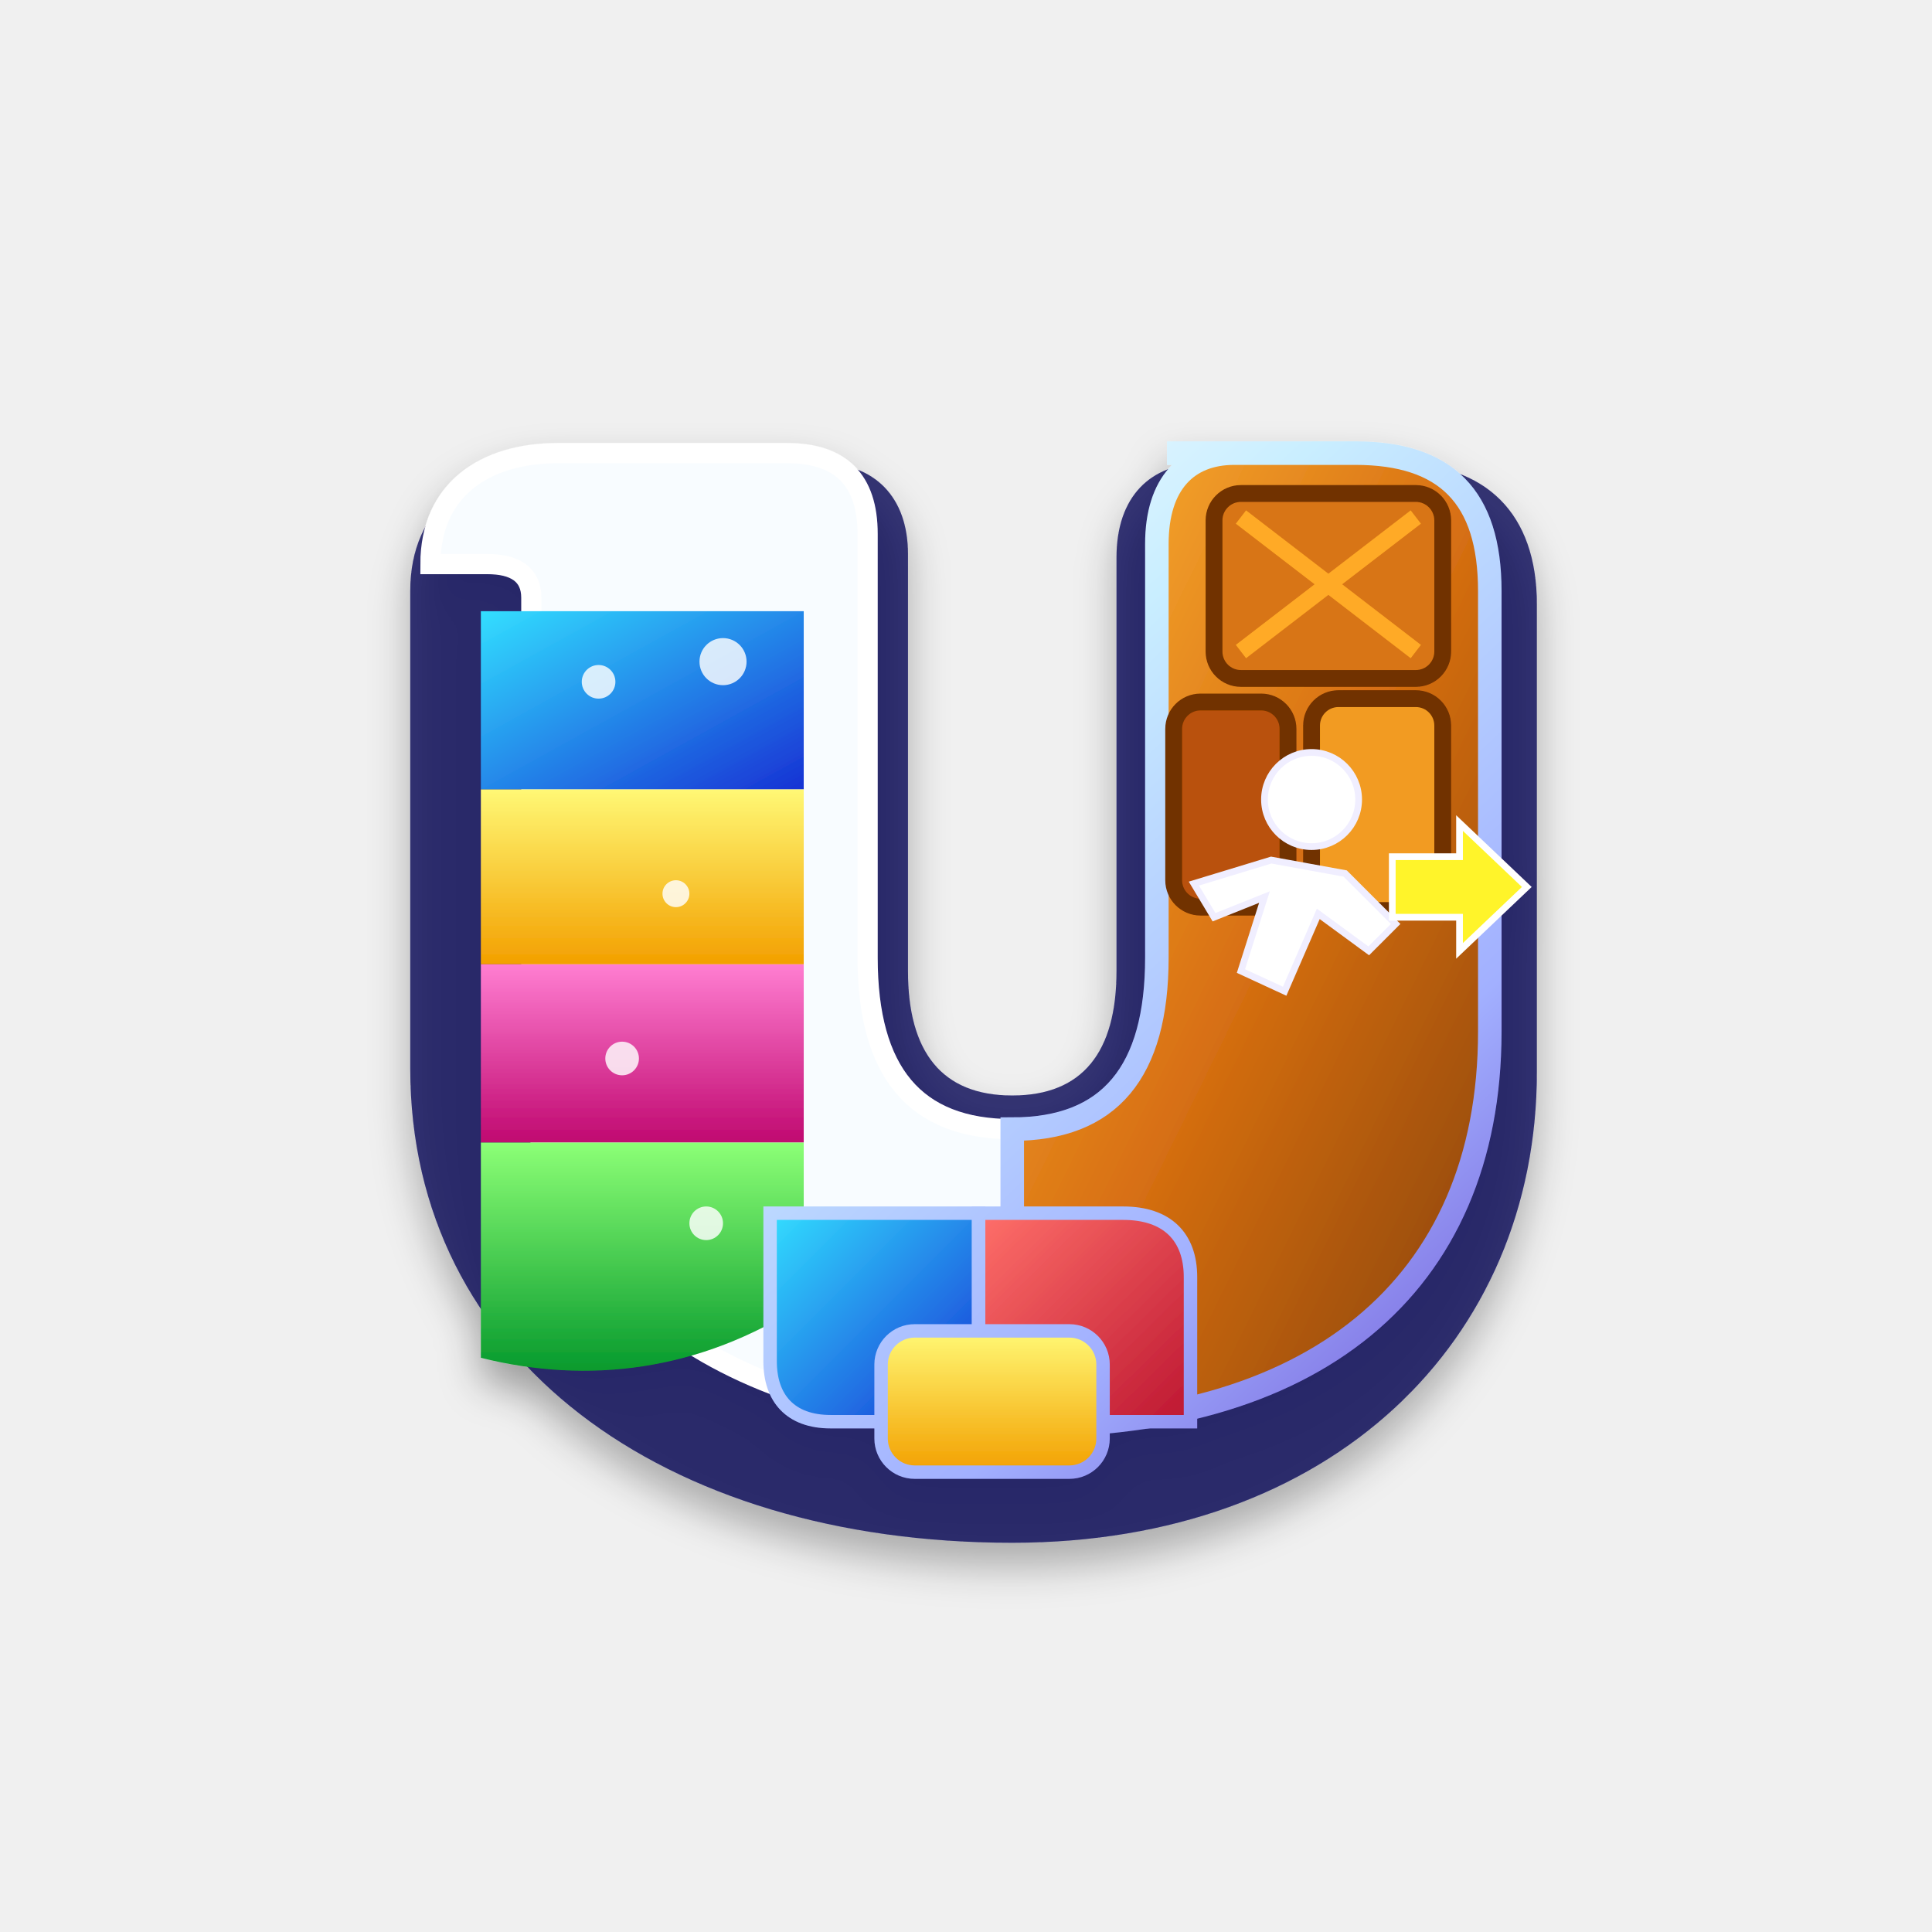
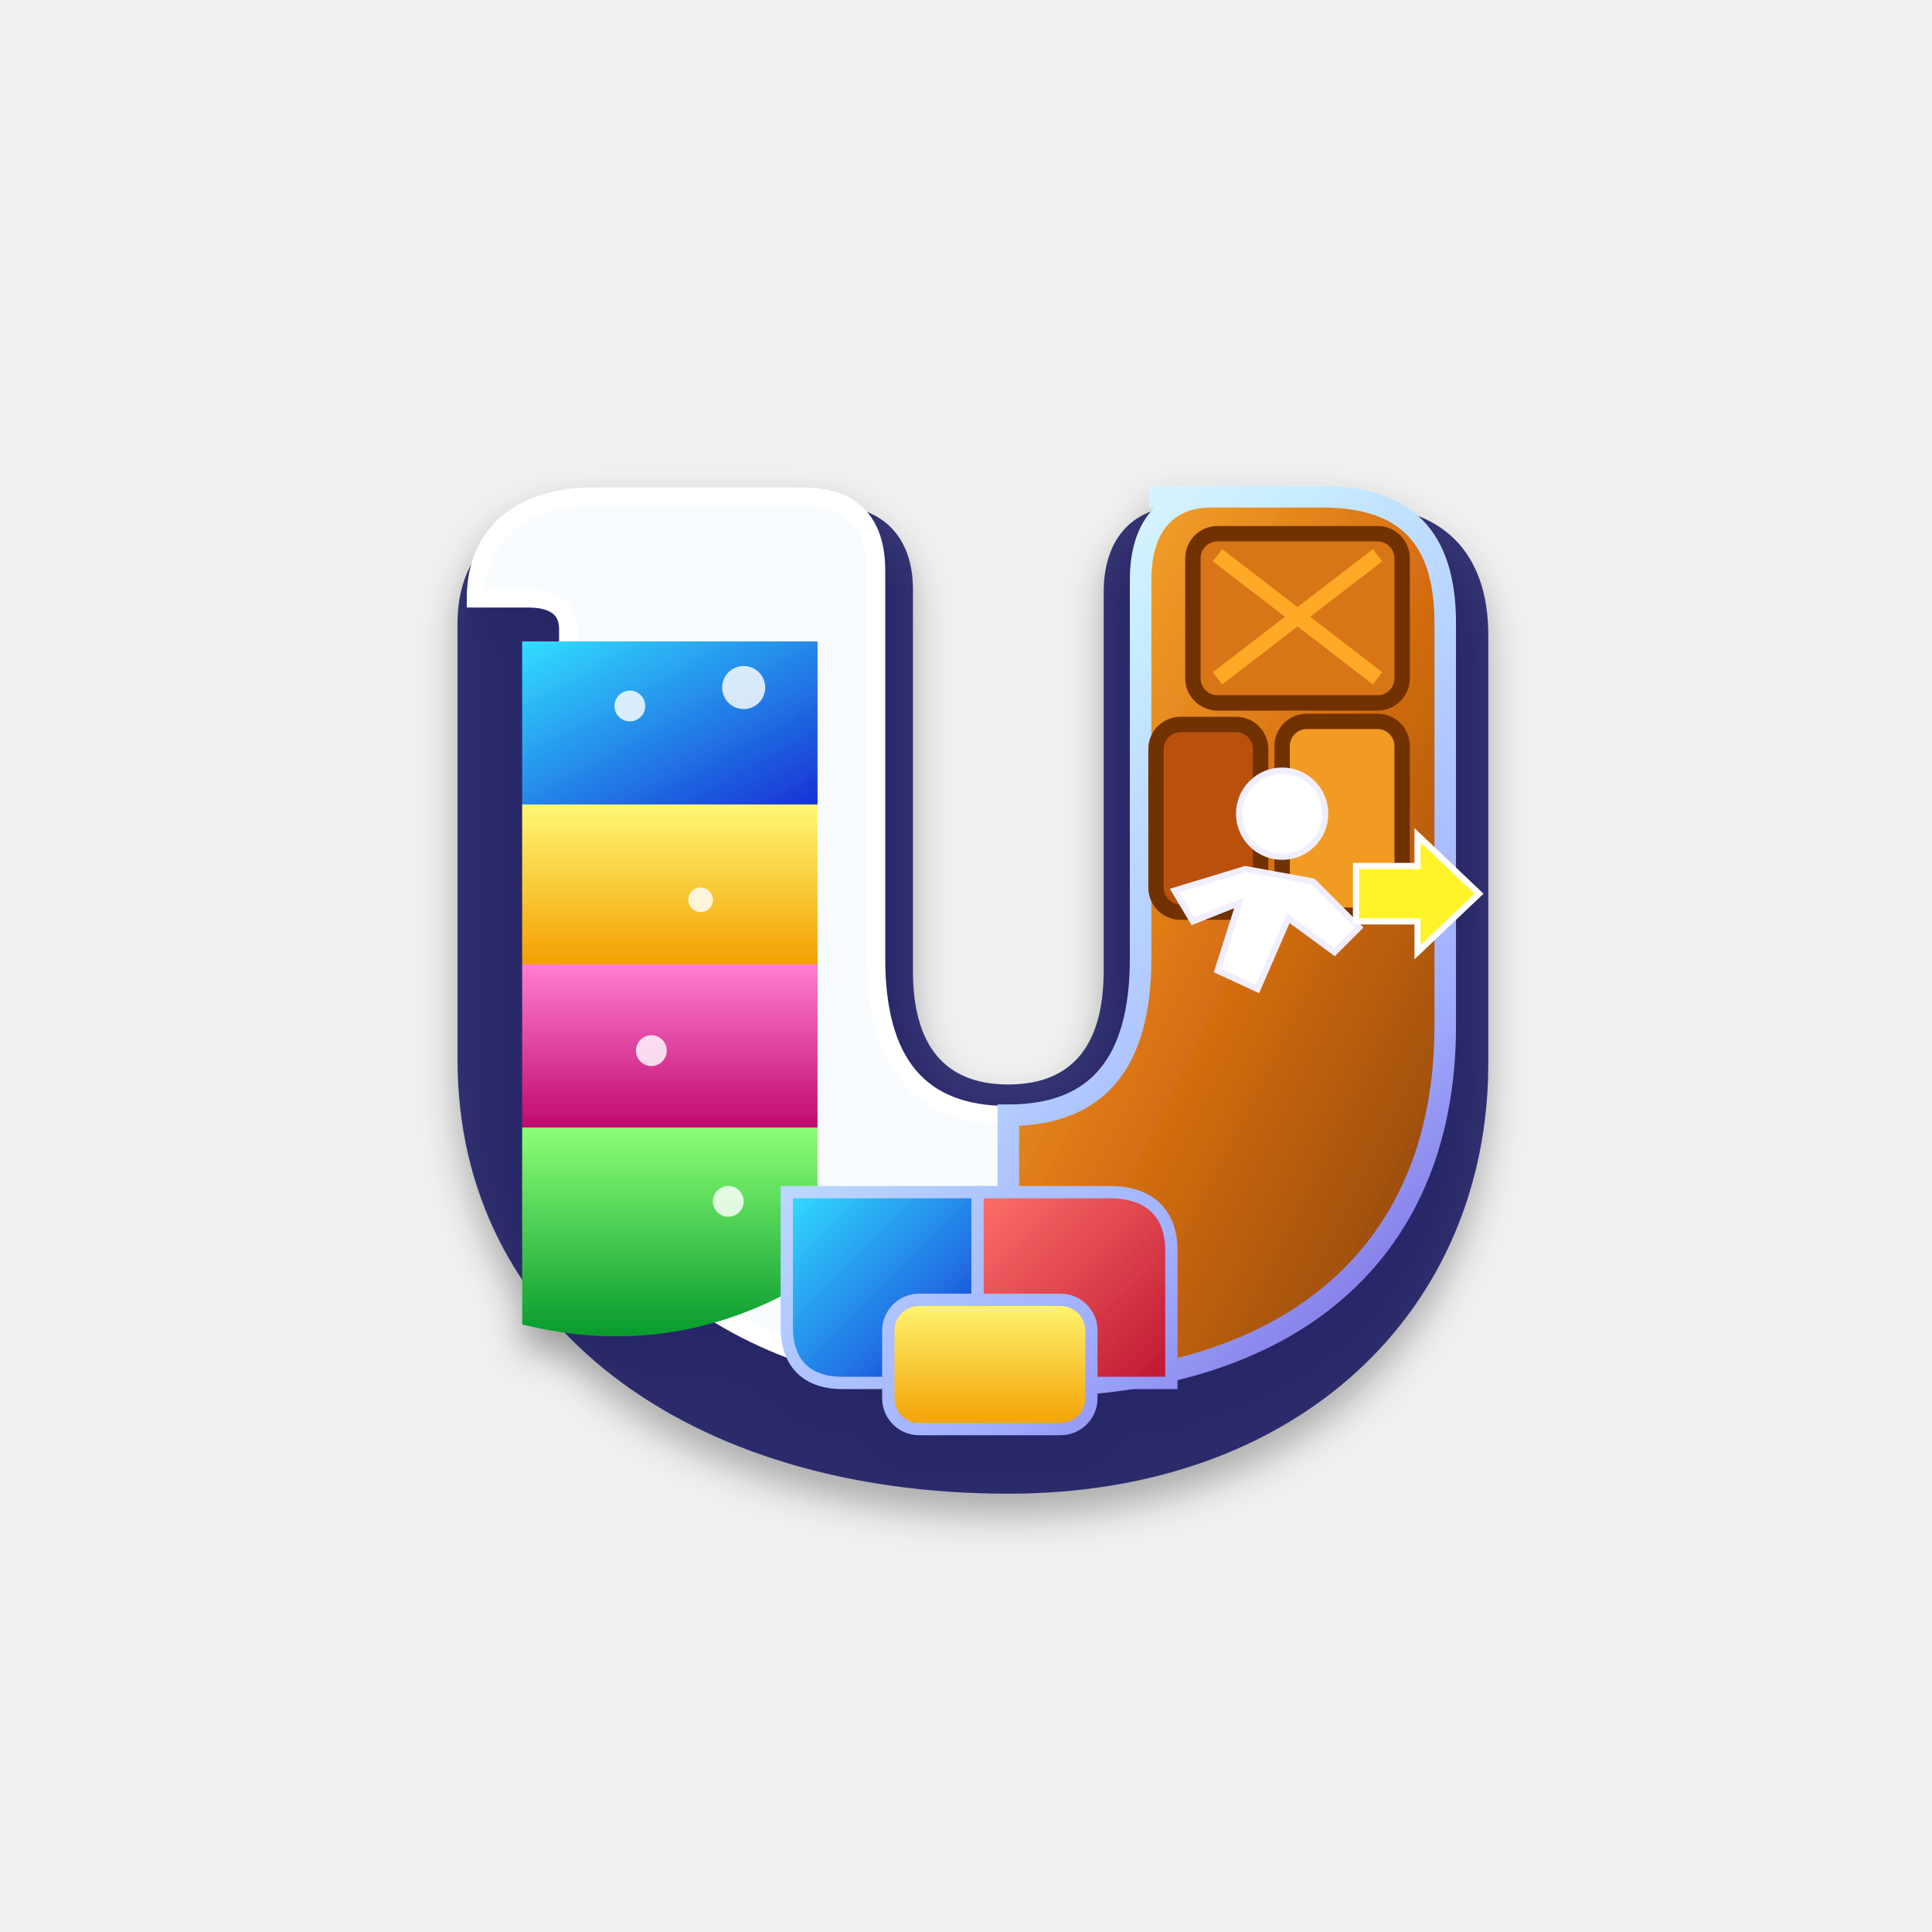
<svg xmlns="http://www.w3.org/2000/svg" width="432" height="432" viewBox="0 0 432 432">
  <defs>
    <linearGradient id="rim" x1="90" y1="64" x2="340" y2="330" gradientUnits="userSpaceOnUse">
      <stop stop-color="#FFFFFF" />
      <stop offset=".3" stop-color="#C9EEFF" />
      <stop offset=".72" stop-color="#A2B0FF" />
      <stop offset="1" stop-color="#6F55D5" />
    </linearGradient>
    <linearGradient id="blue" x1="0" y1="0" x2="1" y2="1">
      <stop stop-color="#32DEFF" />
      <stop offset="1" stop-color="#1732D4" />
    </linearGradient>
    <linearGradient id="yellow" x1="0" y1="0" x2="0" y2="1">
      <stop stop-color="#FFF875" />
      <stop offset="1" stop-color="#F3A000" />
    </linearGradient>
    <linearGradient id="pink" x1="0" y1="0" x2="0" y2="1">
      <stop stop-color="#FF7ED1" />
      <stop offset="1" stop-color="#C00970" />
    </linearGradient>
    <linearGradient id="green" x1="0" y1="0" x2="0" y2="1">
      <stop stop-color="#8CFF76" />
      <stop offset="1" stop-color="#079A2D" />
    </linearGradient>
    <linearGradient id="red" x1="0" y1="0" x2="1" y2="1">
      <stop stop-color="#FF706A" />
      <stop offset="1" stop-color="#BD1631" />
    </linearGradient>
    <linearGradient id="wood" x1="0" y1="0" x2="1" y2="1">
      <stop stop-color="#FFB737" />
      <stop offset=".5" stop-color="#D87012" />
      <stop offset="1" stop-color="#844007" />
    </linearGradient>
    <filter id="s" x="-30%" y="-30%" width="160%" height="180%">
      <feGaussianBlur in="SourceAlpha" stdDeviation="6" />
      <feOffset dy="7" />
      <feComponentTransfer>
        <feFuncA type="linear" slope=".35" />
      </feComponentTransfer>
      <feMerge>
        <feMergeNode />
        <feMergeNode in="SourceGraphic" />
      </feMerge>
    </filter>
  </defs>
-   <g id="AdaptiveSafeZone" transform="translate(216 216) scale(.94) translate(-216 -216)">
+   <g id="AdaptiveSafeZone" transform="translate(216 216) scale(.86) translate(-216 -216)">
    <g transform="translate(55 82) scale(.80)" filter="url(#s)">
      <path d="M36 48c0-25 18-38 43-38h79c16 0 26 10 26 27v124c0 24 10 37 31 37s31-13 31-37V38c0-18 10-28 26-28h57c27 0 42 15 42 42v139c0 80-61 140-156 140C111 331 36 276 36 190V48z" fill="#0C075A" opacity=".82" transform="translate(0 8)" />
      <path d="M42 48c0-22 16-33 38-33h68c16 0 24 8 24 24v126c0 34 14 51 43 51v88c-85 0-143-43-143-108V58c0-7-5-10-13-10H42z" fill="#F8FCFF" stroke="#FFFFFF" stroke-width="6" />
      <path d="M57 62h96v53H57z" fill="url(#blue)" />
      <path d="M57 115h96v52H57z" fill="url(#yellow)" />
      <path d="M57 167h96v53H57z" fill="url(#pink)" />
      <path d="M57 220h96v48c-31 20-64 24-96 16z" fill="url(#green)" />
      <g fill="#FFF" opacity=".82">
        <circle cx="92" cy="83" r="5" />
        <circle cx="129" cy="77" r="7" />
        <circle cx="115" cy="146" r="4" />
        <circle cx="99" cy="195" r="5" />
        <circle cx="124" cy="244" r="5" />
      </g>
      <path d="M261 15h56c27 0 40 13 40 41v131c0 76-53 119-142 117v-88c29 0 43-17 43-51V42c0-18 9-27 23-27z" fill="url(#wood)" stroke="url(#rim)" stroke-width="7" />
      <rect x="275" y="27" width="68" height="55" rx="8" fill="#D87512" stroke="#713000" stroke-width="5" />
      <path d="M283 34l52 40m0-40l-52 40" stroke="#FFAA28" stroke-width="5" />
      <rect x="263" y="89" width="34" height="61" rx="8" fill="#B95108" stroke="#713000" stroke-width="5" />
      <rect x="304" y="88" width="39" height="63" rx="8" fill="#F29B20" stroke="#713000" stroke-width="5" />
      <g fill="#FFF" stroke="#F0EEFF" stroke-width="2">
        <circle cx="304" cy="118" r="14" />
        <path d="M292 136l22 4 15 15-8 8-15-11-10 23-13-6 7-22-15 6-6-10z" />
      </g>
      <path d="M328 135h20v-10l20 19-20 19v-10h-20z" fill="#FFF429" stroke="#FFF" stroke-width="2" />
      <g stroke="url(#rim)" stroke-width="4">
        <path d="M143 241h62v62h-44c-12 0-18-7-18-18z" fill="url(#blue)" />
        <path d="M205 241h43c13 0 20 7 20 19v43h-63z" fill="url(#red)" />
        <rect x="176" y="276" width="66" height="42" rx="10" fill="url(#yellow)" />
      </g>
    </g>
  </g>
</svg>
